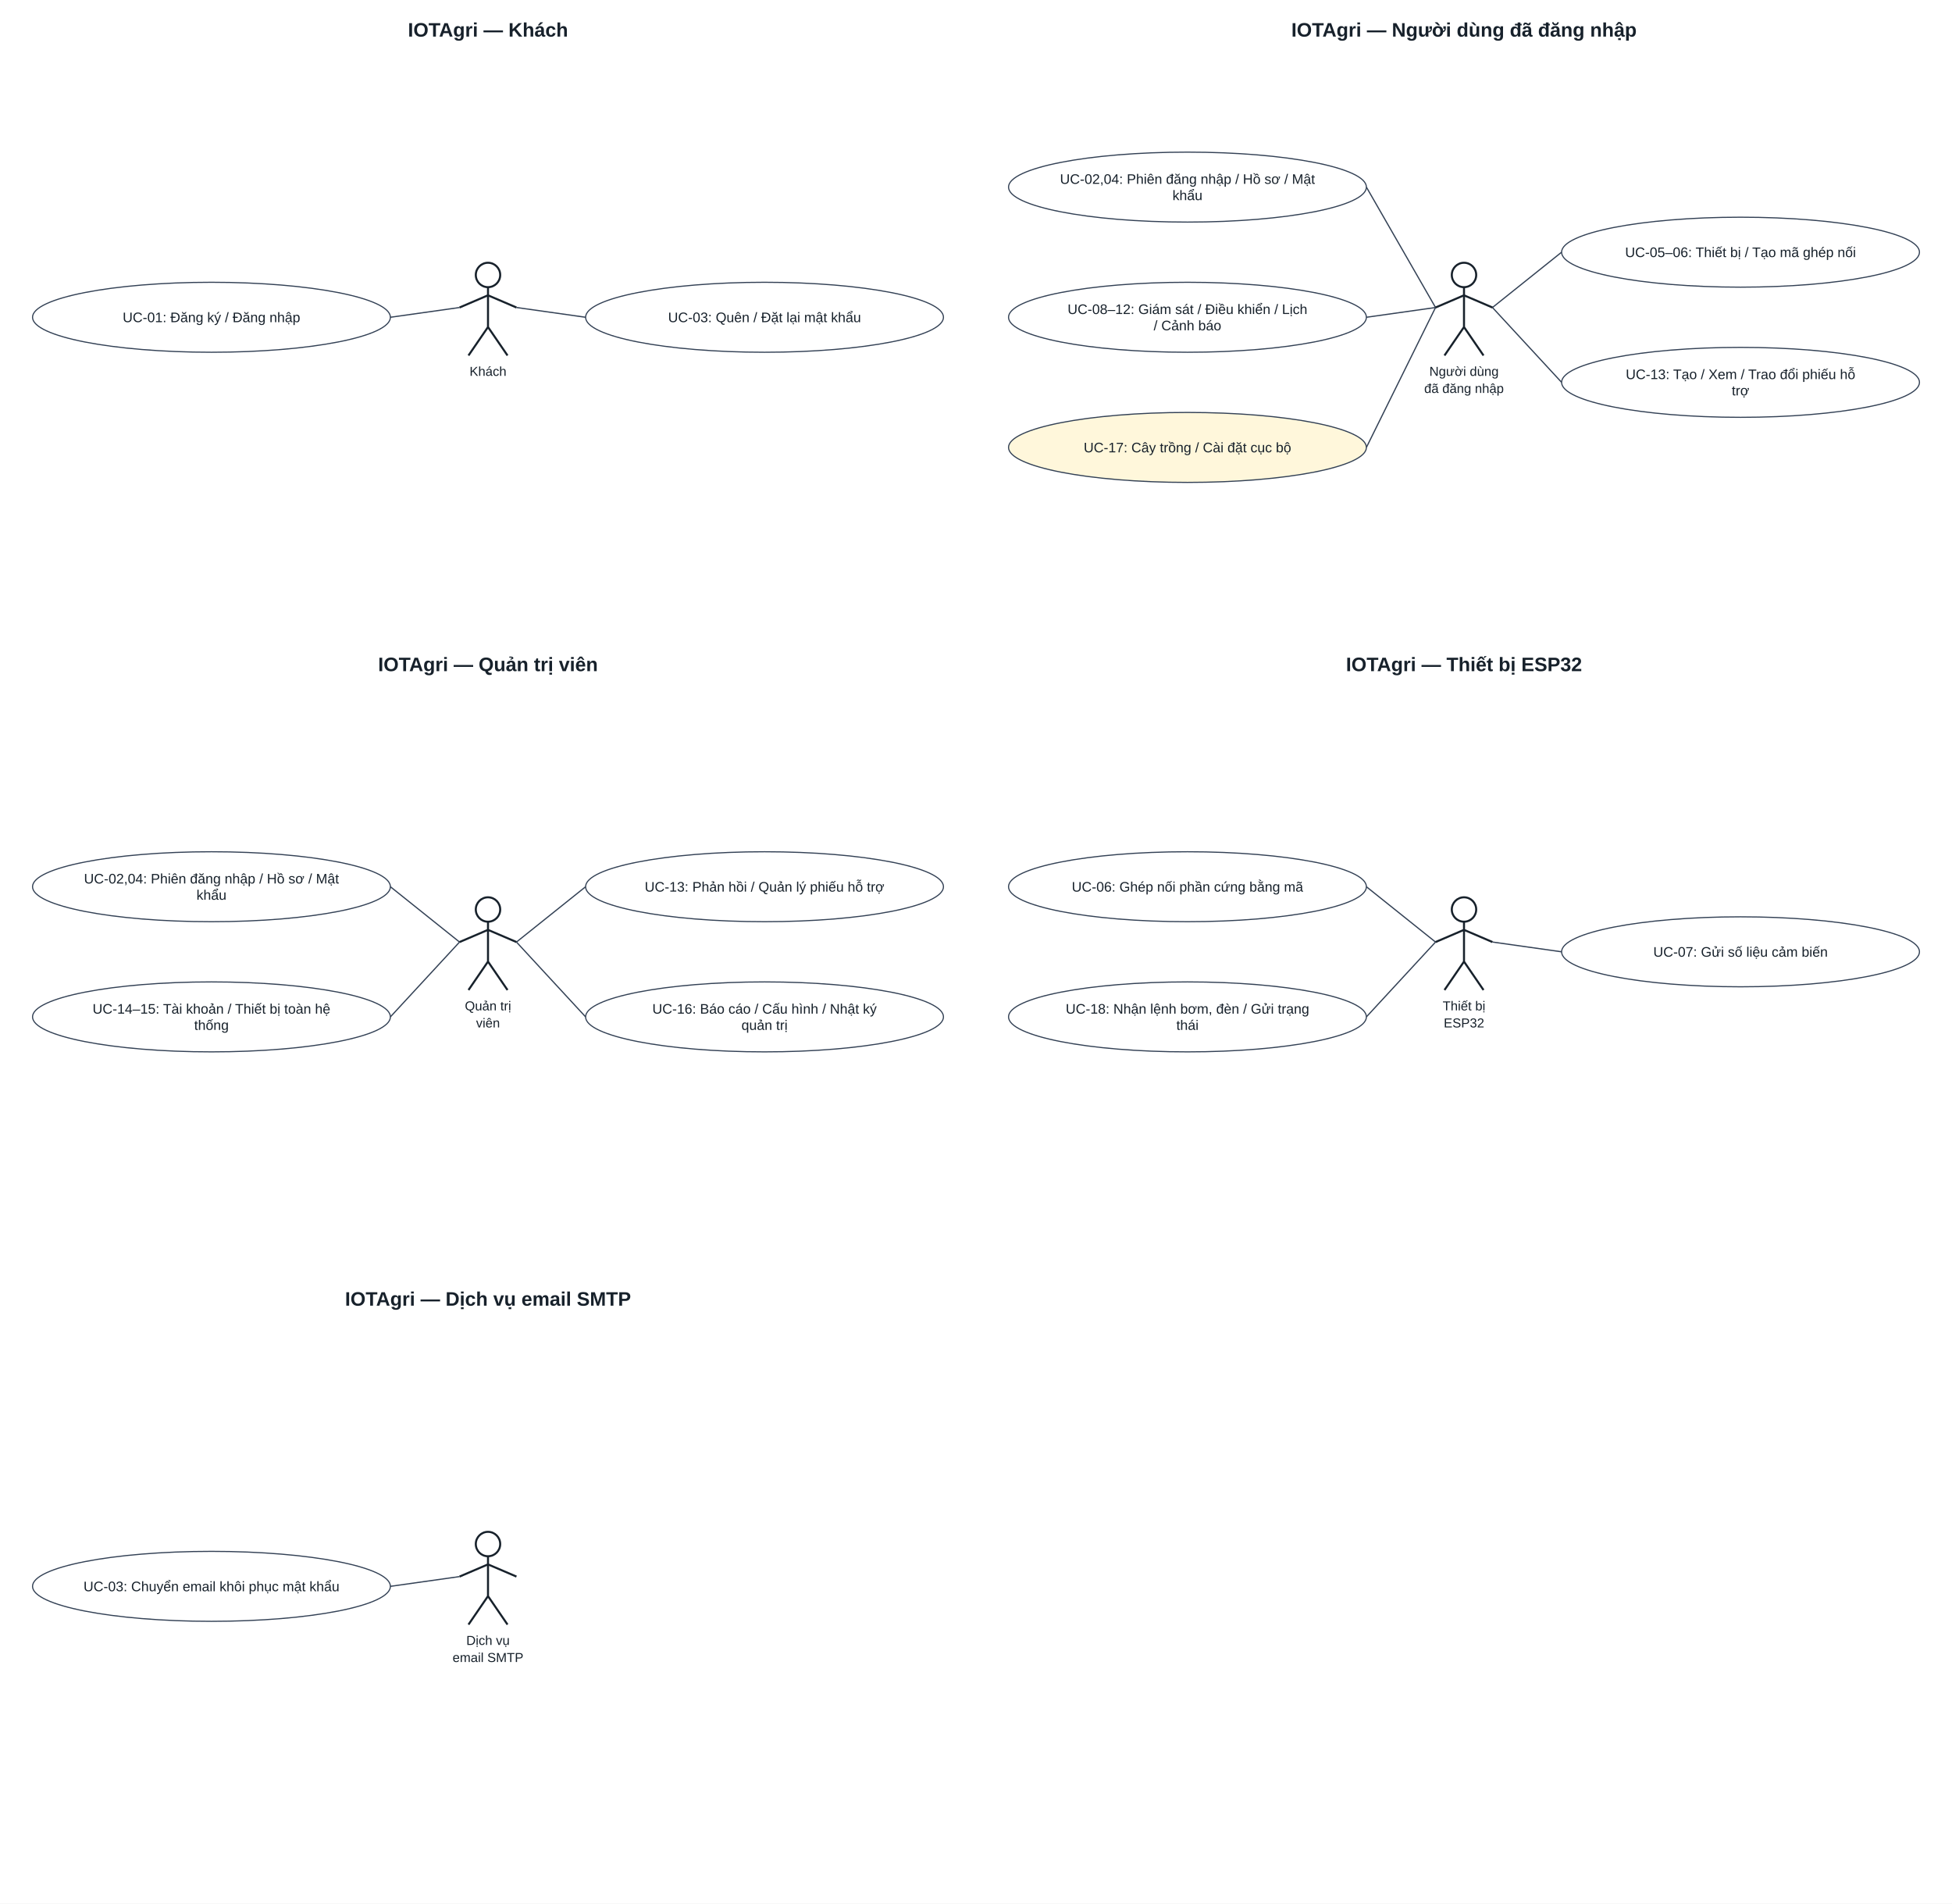
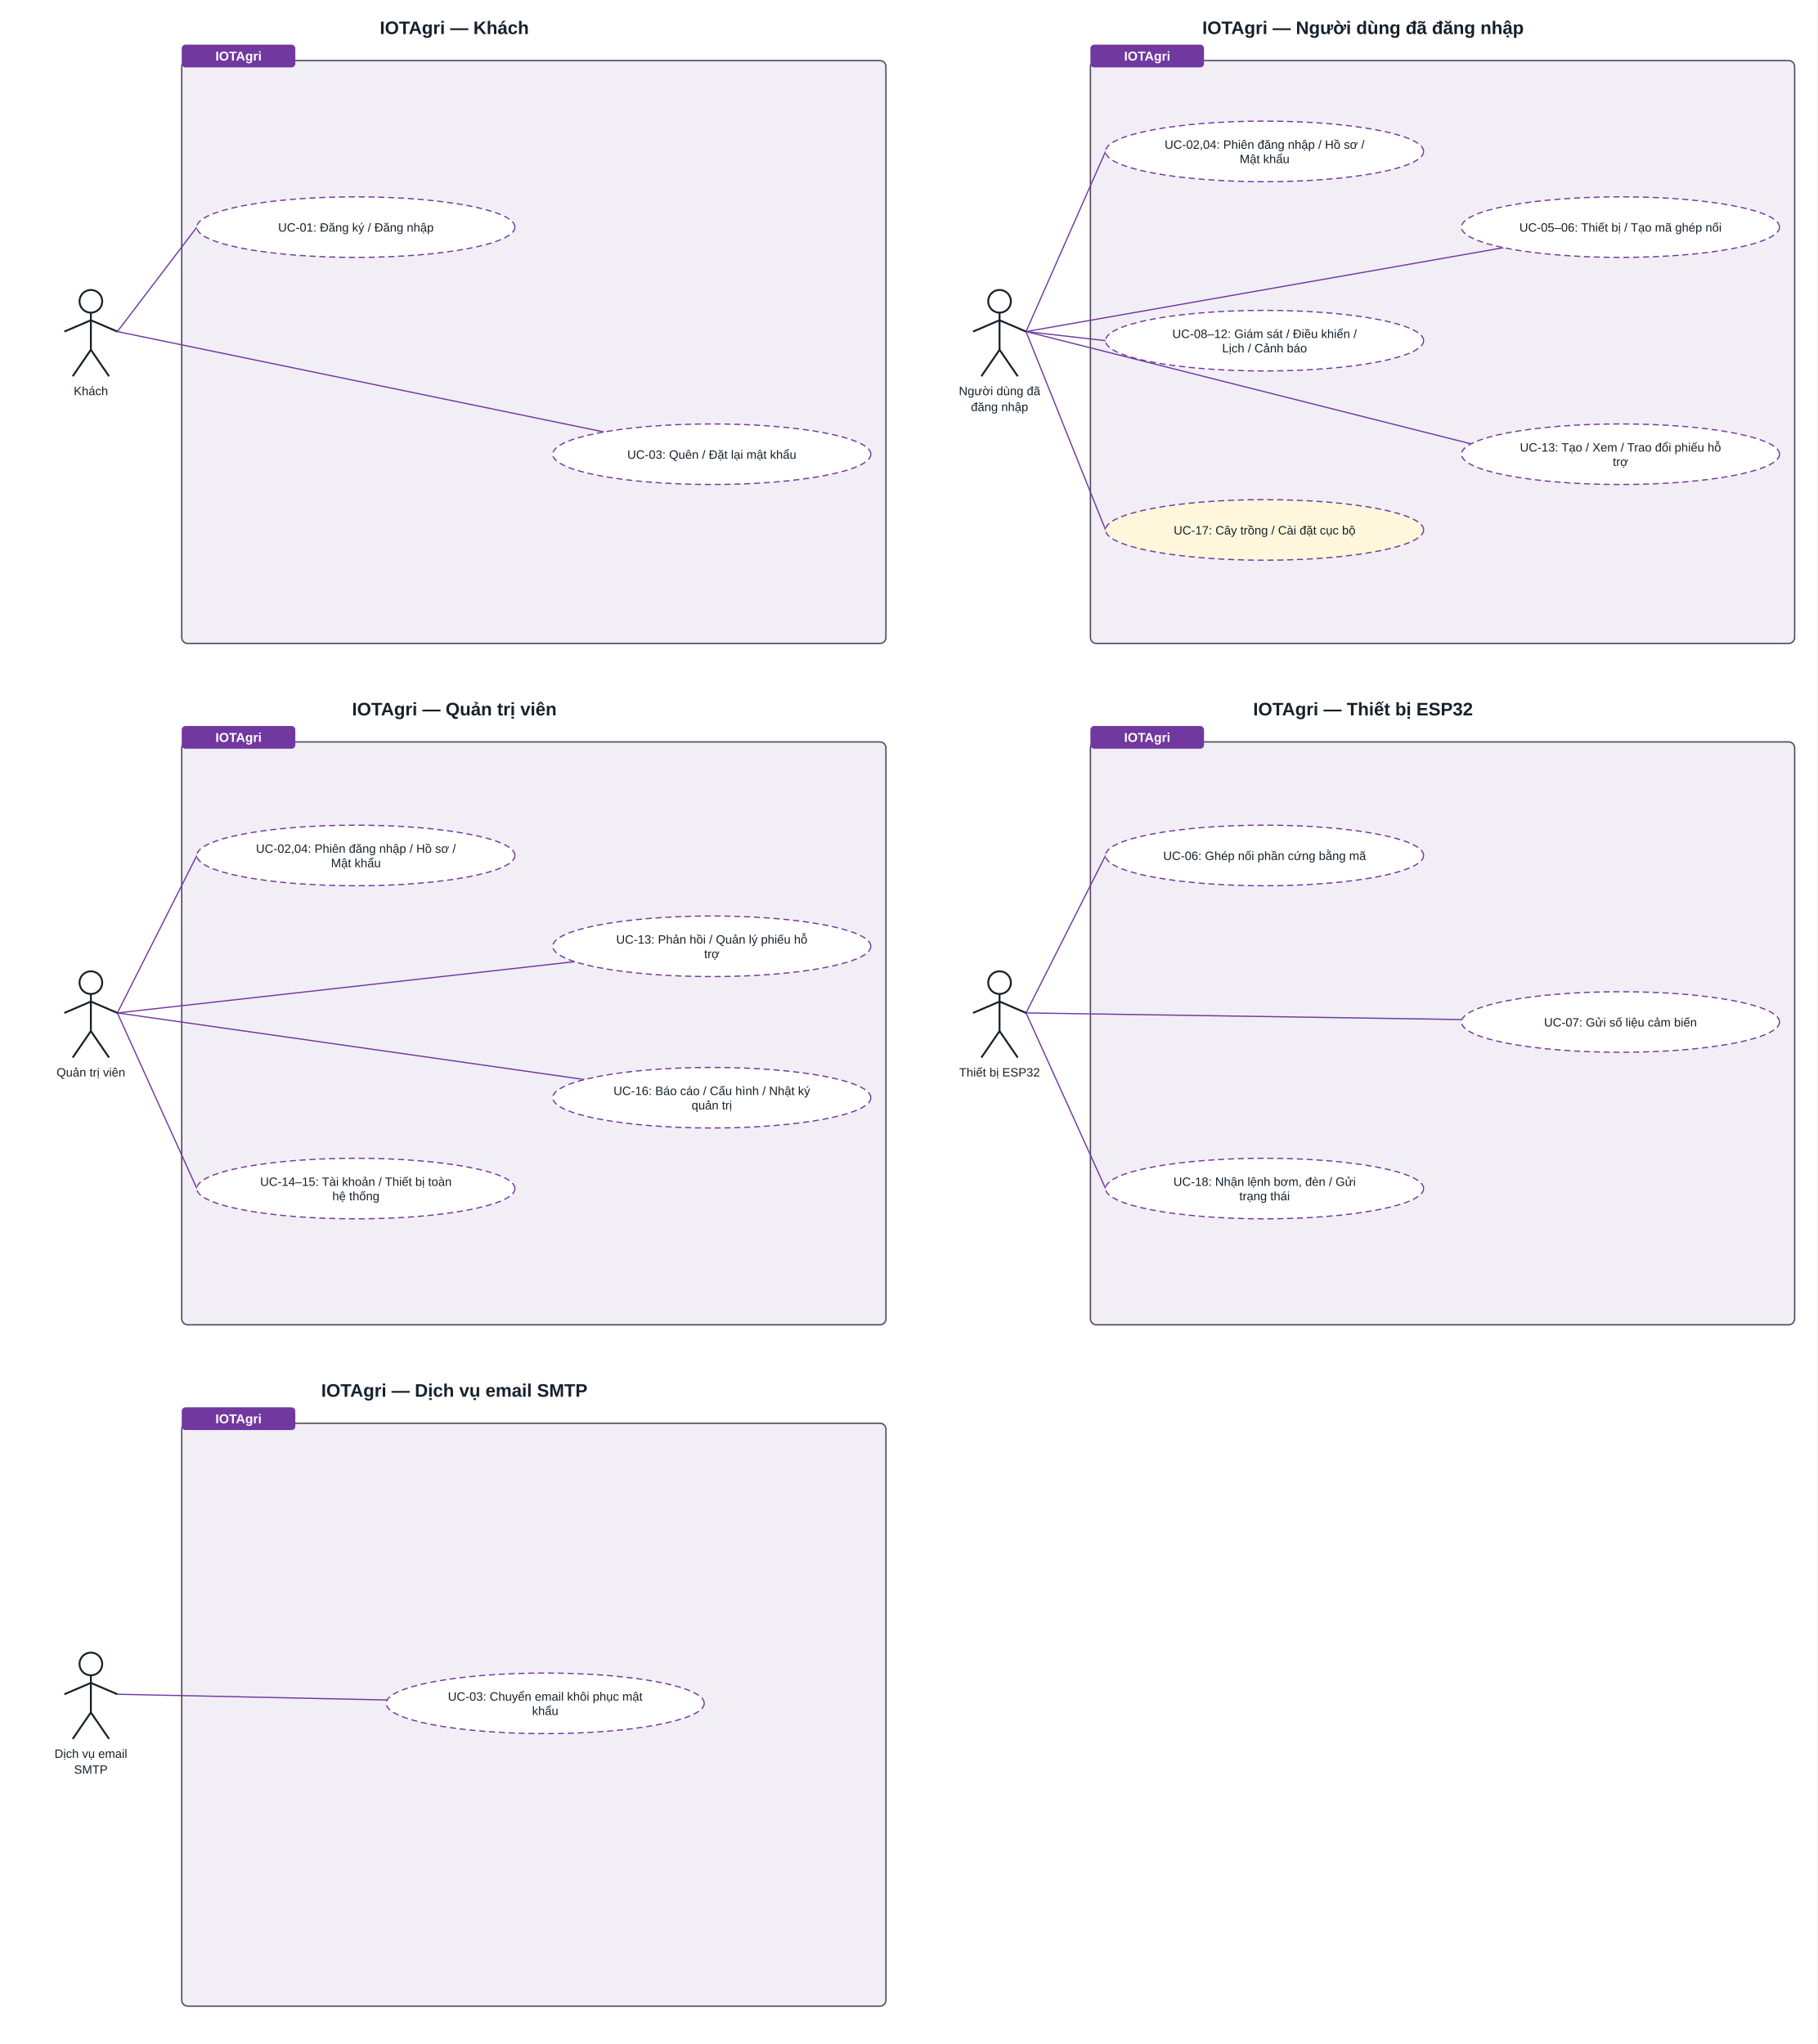
- <svg xmlns="http://www.w3.org/2000/svg" width="2400" height="2340" viewBox="0 0 2400 2340" role="img" aria-labelledby="title desc">
+ <svg xmlns="http://www.w3.org/2000/svg" width="2400" height="2700" viewBox="0 0 2400 2700" role="img" aria-labelledby="title desc">
  <rect width="100%" height="100%" fill="white" />
  <g font-family="Arial, sans-serif" fill="#17212b">
    <g data-actor="Guest" transform="translate(0 0)">
      <text x="600" y="45" text-anchor="middle" font-size="24" font-weight="bold">IOTAgri — Khách</text>
-       <line data-usecase="GuestUC1" x1="565" y1="378" x2="480" y2="390" stroke="#334155" stroke-width="1.5" />
-       <ellipse data-usecase="GuestUC1" cx="260" cy="390" rx="220" ry="43" fill="#FFFFFF" stroke="#334155" stroke-width="1.4" />
-       <text x="260" y="396.0" text-anchor="middle" font-size="17" font-weight="normal">UC-01: Đăng ký / Đăng nhập</text>
-       <line data-usecase="GuestUC2" x1="635" y1="378" x2="720" y2="390" stroke="#334155" stroke-width="1.5" />
-       <ellipse data-usecase="GuestUC2" cx="940" cy="390" rx="220" ry="43" fill="#FFFFFF" stroke="#334155" stroke-width="1.4" />
-       <text x="940" y="396.0" text-anchor="middle" font-size="17" font-weight="normal">UC-03: Quên / Đặt lại mật khẩu</text>
+       <rect data-system="IOTAgri" x="240" y="80" width="930" height="770" rx="8" fill="#f1eef5" stroke="#51485c" stroke-width="1.8" />
+       <rect x="240" y="59" width="150" height="30" rx="5" fill="#7138a0" />
+       <g fill="white">
+         <text x="315" y="80" text-anchor="middle" font-size="17" font-weight="bold">IOTAgri</text>
+       </g>
+       <line data-usecase="GuestUC1" x1="155" y1="438" x2="260.00" y2="300.00" stroke="#7138a0" stroke-width="1.6" />
+       <line data-usecase="GuestUC2" x1="155" y1="438" x2="797.57" y2="570.61" stroke="#7138a0" stroke-width="1.6" />
+       <ellipse data-usecase="GuestUC1" cx="470" cy="300" rx="210" ry="40" fill="#FFFFFF" stroke="#7138a0" stroke-width="1.6" stroke-dasharray="8 5" />
+       <text x="470" y="306.0" text-anchor="middle" font-size="16" font-weight="normal">UC-01: Đăng ký / Đăng nhập</text>
+       <ellipse data-usecase="GuestUC2" cx="940" cy="600" rx="210" ry="40" fill="#FFFFFF" stroke="#7138a0" stroke-width="1.6" stroke-dasharray="8 5" />
+       <text x="940" y="606.0" text-anchor="middle" font-size="16" font-weight="normal">UC-03: Quên / Đặt lại mật khẩu</text>
      <g fill="none" stroke="#17212b" stroke-width="2.5">
-         <circle cx="600" cy="338" r="15" />
-         <path d="M600 353 V402 M565 378 L600 363 L635 378 M600 402 L576 437 M600 402 L624 437" />
+         <circle cx="120" cy="398" r="15" />
+         <path d="M120 413 V462 M85 438 L120 423 L155 438 M120 462 L96 497 M120 462 L144 497" />
      </g>
-       <text x="600" y="462" text-anchor="middle" font-size="16" font-weight="normal">Khách</text>
+       <text x="120" y="522" text-anchor="middle" font-size="16" font-weight="normal">Khách</text>
    </g>
    <g data-actor="User" transform="translate(1200 0)">
      <text x="600" y="45" text-anchor="middle" font-size="24" font-weight="bold">IOTAgri — Người dùng đã đăng nhập</text>
-       <line data-usecase="UserUC1" x1="565" y1="378" x2="480" y2="230.0" stroke="#334155" stroke-width="1.5" />
-       <ellipse data-usecase="UserUC1" cx="260" cy="230.0" rx="220" ry="43" fill="#FFFFFF" stroke="#334155" stroke-width="1.4" />
-       <text x="260" y="226.0" text-anchor="middle" font-size="17" font-weight="normal">UC-02,04: Phiên đăng nhập / Hồ sơ / Mật</text>
-       <text x="260" y="246.0" text-anchor="middle" font-size="17" font-weight="normal">khẩu</text>
-       <line data-usecase="UserUC2" x1="635" y1="378" x2="720" y2="310.0" stroke="#334155" stroke-width="1.5" />
-       <ellipse data-usecase="UserUC2" cx="940" cy="310.0" rx="220" ry="43" fill="#FFFFFF" stroke="#334155" stroke-width="1.4" />
-       <text x="940" y="316.0" text-anchor="middle" font-size="17" font-weight="normal">UC-05–06: Thiết bị / Tạo mã ghép nối</text>
-       <line data-usecase="UserUC3" x1="565" y1="378" x2="480" y2="390.0" stroke="#334155" stroke-width="1.5" />
-       <ellipse data-usecase="UserUC3" cx="260" cy="390.0" rx="220" ry="43" fill="#FFFFFF" stroke="#334155" stroke-width="1.4" />
-       <text x="260" y="386.0" text-anchor="middle" font-size="17" font-weight="normal">UC-08–12: Giám sát / Điều khiển / Lịch</text>
-       <text x="260" y="406.0" text-anchor="middle" font-size="17" font-weight="normal">/ Cảnh báo</text>
-       <line data-usecase="UserUC4" x1="635" y1="378" x2="720" y2="470.0" stroke="#334155" stroke-width="1.5" />
-       <ellipse data-usecase="UserUC4" cx="940" cy="470.0" rx="220" ry="43" fill="#FFFFFF" stroke="#334155" stroke-width="1.4" />
-       <text x="940" y="466.0" text-anchor="middle" font-size="17" font-weight="normal">UC-13: Tạo / Xem / Trao đổi phiếu hỗ</text>
-       <text x="940" y="486.0" text-anchor="middle" font-size="17" font-weight="normal">trợ</text>
-       <line data-usecase="UserUC5" x1="565" y1="378" x2="480" y2="550.0" stroke="#334155" stroke-width="1.5" />
-       <ellipse data-usecase="UserUC5" cx="260" cy="550.0" rx="220" ry="43" fill="#FFF7DB" stroke="#334155" stroke-width="1.4" />
-       <text x="260" y="556.0" text-anchor="middle" font-size="17" font-weight="normal">UC-17: Cây trồng / Cài đặt cục bộ</text>
+       <rect data-system="IOTAgri" x="240" y="80" width="930" height="770" rx="8" fill="#f1eef5" stroke="#51485c" stroke-width="1.8" />
+       <rect x="240" y="59" width="150" height="30" rx="5" fill="#7138a0" />
+       <g fill="white">
+         <text x="315" y="80" text-anchor="middle" font-size="17" font-weight="bold">IOTAgri</text>
+       </g>
+       <line data-usecase="UserUC1" x1="155" y1="438" x2="260.00" y2="200.00" stroke="#7138a0" stroke-width="1.6" />
+       <line data-usecase="UserUC2" x1="155" y1="438" x2="785.68" y2="327.13" stroke="#7138a0" stroke-width="1.6" />
+       <line data-usecase="UserUC3" x1="155" y1="438" x2="260.00" y2="450.00" stroke="#7138a0" stroke-width="1.6" />
+       <line data-usecase="UserUC4" x1="155" y1="438" x2="742.66" y2="586.32" stroke="#7138a0" stroke-width="1.6" />
+       <line data-usecase="UserUC5" x1="155" y1="438" x2="260.00" y2="700.00" stroke="#7138a0" stroke-width="1.6" />
+       <ellipse data-usecase="UserUC1" cx="470" cy="200" rx="210" ry="40" fill="#FFFFFF" stroke="#7138a0" stroke-width="1.6" stroke-dasharray="8 5" />
+       <text x="470" y="196.5" text-anchor="middle" font-size="16" font-weight="normal">UC-02,04: Phiên đăng nhập / Hồ sơ /</text>
+       <text x="470" y="215.5" text-anchor="middle" font-size="16" font-weight="normal">Mật khẩu</text>
+       <ellipse data-usecase="UserUC2" cx="940" cy="300" rx="210" ry="40" fill="#FFFFFF" stroke="#7138a0" stroke-width="1.6" stroke-dasharray="8 5" />
+       <text x="940" y="306.0" text-anchor="middle" font-size="16" font-weight="normal">UC-05–06: Thiết bị / Tạo mã ghép nối</text>
+       <ellipse data-usecase="UserUC3" cx="470" cy="450" rx="210" ry="40" fill="#FFFFFF" stroke="#7138a0" stroke-width="1.6" stroke-dasharray="8 5" />
+       <text x="470" y="446.5" text-anchor="middle" font-size="16" font-weight="normal">UC-08–12: Giám sát / Điều khiển /</text>
+       <text x="470" y="465.5" text-anchor="middle" font-size="16" font-weight="normal">Lịch / Cảnh báo</text>
+       <ellipse data-usecase="UserUC4" cx="940" cy="600" rx="210" ry="40" fill="#FFFFFF" stroke="#7138a0" stroke-width="1.6" stroke-dasharray="8 5" />
+       <text x="940" y="596.5" text-anchor="middle" font-size="16" font-weight="normal">UC-13: Tạo / Xem / Trao đổi phiếu hỗ</text>
+       <text x="940" y="615.5" text-anchor="middle" font-size="16" font-weight="normal">trợ</text>
+       <ellipse data-usecase="UserUC5" cx="470" cy="700" rx="210" ry="40" fill="#FFF7DB" stroke="#7138a0" stroke-width="1.6" stroke-dasharray="8 5" />
+       <text x="470" y="706.0" text-anchor="middle" font-size="16" font-weight="normal">UC-17: Cây trồng / Cài đặt cục bộ</text>
      <g fill="none" stroke="#17212b" stroke-width="2.5">
-         <circle cx="600" cy="338" r="15" />
-         <path d="M600 353 V402 M565 378 L600 363 L635 378 M600 402 L576 437 M600 402 L624 437" />
+         <circle cx="120" cy="398" r="15" />
+         <path d="M120 413 V462 M85 438 L120 423 L155 438 M120 462 L96 497 M120 462 L144 497" />
      </g>
-       <text x="600" y="462" text-anchor="middle" font-size="16" font-weight="normal">Người dùng</text>
-       <text x="600" y="483" text-anchor="middle" font-size="16" font-weight="normal">đã đăng nhập</text>
+       <text x="120" y="522" text-anchor="middle" font-size="16" font-weight="normal">Người dùng đã</text>
+       <text x="120" y="543" text-anchor="middle" font-size="16" font-weight="normal">đăng nhập</text>
    </g>
-     <g data-actor="Admin" transform="translate(0 780)">
+     <g data-actor="Admin" transform="translate(0 900)">
      <text x="600" y="45" text-anchor="middle" font-size="24" font-weight="bold">IOTAgri — Quản trị viên</text>
-       <line data-usecase="AdminUC1" x1="565" y1="378" x2="480" y2="310.0" stroke="#334155" stroke-width="1.5" />
-       <ellipse data-usecase="AdminUC1" cx="260" cy="310.0" rx="220" ry="43" fill="#FFFFFF" stroke="#334155" stroke-width="1.4" />
-       <text x="260" y="306.0" text-anchor="middle" font-size="17" font-weight="normal">UC-02,04: Phiên đăng nhập / Hồ sơ / Mật</text>
-       <text x="260" y="326.0" text-anchor="middle" font-size="17" font-weight="normal">khẩu</text>
-       <line data-usecase="AdminUC2" x1="635" y1="378" x2="720" y2="310.0" stroke="#334155" stroke-width="1.5" />
-       <ellipse data-usecase="AdminUC2" cx="940" cy="310.0" rx="220" ry="43" fill="#FFFFFF" stroke="#334155" stroke-width="1.4" />
-       <text x="940" y="316.0" text-anchor="middle" font-size="17" font-weight="normal">UC-13: Phản hồi / Quản lý phiếu hỗ trợ</text>
-       <line data-usecase="AdminUC3" x1="565" y1="378" x2="480" y2="470.0" stroke="#334155" stroke-width="1.5" />
-       <ellipse data-usecase="AdminUC3" cx="260" cy="470.0" rx="220" ry="43" fill="#FFFFFF" stroke="#334155" stroke-width="1.4" />
-       <text x="260" y="466.0" text-anchor="middle" font-size="17" font-weight="normal">UC-14–15: Tài khoản / Thiết bị toàn hệ</text>
-       <text x="260" y="486.0" text-anchor="middle" font-size="17" font-weight="normal">thống</text>
-       <line data-usecase="AdminUC4" x1="635" y1="378" x2="720" y2="470.0" stroke="#334155" stroke-width="1.5" />
-       <ellipse data-usecase="AdminUC4" cx="940" cy="470.0" rx="220" ry="43" fill="#FFFFFF" stroke="#334155" stroke-width="1.4" />
-       <text x="940" y="466.0" text-anchor="middle" font-size="17" font-weight="normal">UC-16: Báo cáo / Cấu hình / Nhật ký</text>
-       <text x="940" y="486.0" text-anchor="middle" font-size="17" font-weight="normal">quản trị</text>
+       <rect data-system="IOTAgri" x="240" y="80" width="930" height="770" rx="8" fill="#f1eef5" stroke="#51485c" stroke-width="1.8" />
+       <rect x="240" y="59" width="150" height="30" rx="5" fill="#7138a0" />
+       <g fill="white">
+         <text x="315" y="80" text-anchor="middle" font-size="17" font-weight="bold">IOTAgri</text>
+       </g>
+       <line data-usecase="AdminUC1" x1="155" y1="438" x2="260.00" y2="230.00" stroke="#7138a0" stroke-width="1.6" />
+       <line data-usecase="AdminUC2" x1="155" y1="438" x2="759.02" y2="370.29" stroke="#7138a0" stroke-width="1.6" />
+       <line data-usecase="AdminUC3" x1="155" y1="438" x2="260.00" y2="670.00" stroke="#7138a0" stroke-width="1.6" />
+       <line data-usecase="AdminUC4" x1="155" y1="438" x2="771.92" y2="526.02" stroke="#7138a0" stroke-width="1.6" />
+       <ellipse data-usecase="AdminUC1" cx="470" cy="230" rx="210" ry="40" fill="#FFFFFF" stroke="#7138a0" stroke-width="1.6" stroke-dasharray="8 5" />
+       <text x="470" y="226.5" text-anchor="middle" font-size="16" font-weight="normal">UC-02,04: Phiên đăng nhập / Hồ sơ /</text>
+       <text x="470" y="245.5" text-anchor="middle" font-size="16" font-weight="normal">Mật khẩu</text>
+       <ellipse data-usecase="AdminUC2" cx="940" cy="350" rx="210" ry="40" fill="#FFFFFF" stroke="#7138a0" stroke-width="1.6" stroke-dasharray="8 5" />
+       <text x="940" y="346.5" text-anchor="middle" font-size="16" font-weight="normal">UC-13: Phản hồi / Quản lý phiếu hỗ</text>
+       <text x="940" y="365.5" text-anchor="middle" font-size="16" font-weight="normal">trợ</text>
+       <ellipse data-usecase="AdminUC3" cx="470" cy="670" rx="210" ry="40" fill="#FFFFFF" stroke="#7138a0" stroke-width="1.6" stroke-dasharray="8 5" />
+       <text x="470" y="666.5" text-anchor="middle" font-size="16" font-weight="normal">UC-14–15: Tài khoản / Thiết bị toàn</text>
+       <text x="470" y="685.5" text-anchor="middle" font-size="16" font-weight="normal">hệ thống</text>
+       <ellipse data-usecase="AdminUC4" cx="940" cy="550" rx="210" ry="40" fill="#FFFFFF" stroke="#7138a0" stroke-width="1.6" stroke-dasharray="8 5" />
+       <text x="940" y="546.5" text-anchor="middle" font-size="16" font-weight="normal">UC-16: Báo cáo / Cấu hình / Nhật ký</text>
+       <text x="940" y="565.5" text-anchor="middle" font-size="16" font-weight="normal">quản trị</text>
      <g fill="none" stroke="#17212b" stroke-width="2.5">
-         <circle cx="600" cy="338" r="15" />
-         <path d="M600 353 V402 M565 378 L600 363 L635 378 M600 402 L576 437 M600 402 L624 437" />
+         <circle cx="120" cy="398" r="15" />
+         <path d="M120 413 V462 M85 438 L120 423 L155 438 M120 462 L96 497 M120 462 L144 497" />
      </g>
-       <text x="600" y="462" text-anchor="middle" font-size="16" font-weight="normal">Quản trị</text>
-       <text x="600" y="483" text-anchor="middle" font-size="16" font-weight="normal">viên</text>
+       <text x="120" y="522" text-anchor="middle" font-size="16" font-weight="normal">Quản trị viên</text>
    </g>
-     <g data-actor="ESP" transform="translate(1200 780)">
+     <g data-actor="ESP" transform="translate(1200 900)">
      <text x="600" y="45" text-anchor="middle" font-size="24" font-weight="bold">IOTAgri — Thiết bị ESP32</text>
-       <line data-usecase="ESPUC1" x1="565" y1="378" x2="480" y2="310.0" stroke="#334155" stroke-width="1.5" />
-       <ellipse data-usecase="ESPUC1" cx="260" cy="310.0" rx="220" ry="43" fill="#FFFFFF" stroke="#334155" stroke-width="1.4" />
-       <text x="260" y="316.0" text-anchor="middle" font-size="17" font-weight="normal">UC-06: Ghép nối phần cứng bằng mã</text>
-       <line data-usecase="ESPUC2" x1="635" y1="378" x2="720" y2="390" stroke="#334155" stroke-width="1.5" />
-       <ellipse data-usecase="ESPUC2" cx="940" cy="390" rx="220" ry="43" fill="#FFFFFF" stroke="#334155" stroke-width="1.4" />
-       <text x="940" y="396.0" text-anchor="middle" font-size="17" font-weight="normal">UC-07: Gửi số liệu cảm biến</text>
-       <line data-usecase="ESPUC3" x1="565" y1="378" x2="480" y2="470.0" stroke="#334155" stroke-width="1.5" />
-       <ellipse data-usecase="ESPUC3" cx="260" cy="470.0" rx="220" ry="43" fill="#FFFFFF" stroke="#334155" stroke-width="1.4" />
-       <text x="260" y="466.0" text-anchor="middle" font-size="17" font-weight="normal">UC-18: Nhận lệnh bơm, đèn / Gửi trạng</text>
-       <text x="260" y="486.0" text-anchor="middle" font-size="17" font-weight="normal">thái</text>
+       <rect data-system="IOTAgri" x="240" y="80" width="930" height="770" rx="8" fill="#f1eef5" stroke="#51485c" stroke-width="1.8" />
+       <rect x="240" y="59" width="150" height="30" rx="5" fill="#7138a0" />
+       <g fill="white">
+         <text x="315" y="80" text-anchor="middle" font-size="17" font-weight="bold">IOTAgri</text>
+       </g>
+       <line data-usecase="ESPUC1" x1="155" y1="438" x2="260.00" y2="230.00" stroke="#7138a0" stroke-width="1.6" />
+       <line data-usecase="ESPUC2" x1="155" y1="438" x2="730.67" y2="446.80" stroke="#7138a0" stroke-width="1.6" />
+       <line data-usecase="ESPUC3" x1="155" y1="438" x2="260.00" y2="670.00" stroke="#7138a0" stroke-width="1.6" />
+       <ellipse data-usecase="ESPUC1" cx="470" cy="230" rx="210" ry="40" fill="#FFFFFF" stroke="#7138a0" stroke-width="1.6" stroke-dasharray="8 5" />
+       <text x="470" y="236.0" text-anchor="middle" font-size="16" font-weight="normal">UC-06: Ghép nối phần cứng bằng mã</text>
+       <ellipse data-usecase="ESPUC2" cx="940" cy="450" rx="210" ry="40" fill="#FFFFFF" stroke="#7138a0" stroke-width="1.6" stroke-dasharray="8 5" />
+       <text x="940" y="456.0" text-anchor="middle" font-size="16" font-weight="normal">UC-07: Gửi số liệu cảm biến</text>
+       <ellipse data-usecase="ESPUC3" cx="470" cy="670" rx="210" ry="40" fill="#FFFFFF" stroke="#7138a0" stroke-width="1.6" stroke-dasharray="8 5" />
+       <text x="470" y="666.5" text-anchor="middle" font-size="16" font-weight="normal">UC-18: Nhận lệnh bơm, đèn / Gửi</text>
+       <text x="470" y="685.5" text-anchor="middle" font-size="16" font-weight="normal">trạng thái</text>
      <g fill="none" stroke="#17212b" stroke-width="2.5">
-         <circle cx="600" cy="338" r="15" />
-         <path d="M600 353 V402 M565 378 L600 363 L635 378 M600 402 L576 437 M600 402 L624 437" />
+         <circle cx="120" cy="398" r="15" />
+         <path d="M120 413 V462 M85 438 L120 423 L155 438 M120 462 L96 497 M120 462 L144 497" />
      </g>
-       <text x="600" y="462" text-anchor="middle" font-size="16" font-weight="normal">Thiết bị</text>
-       <text x="600" y="483" text-anchor="middle" font-size="16" font-weight="normal">ESP32</text>
+       <text x="120" y="522" text-anchor="middle" font-size="16" font-weight="normal">Thiết bị ESP32</text>
    </g>
-     <g data-actor="SMTP" transform="translate(0 1560)">
+     <g data-actor="SMTP" transform="translate(0 1800)">
      <text x="600" y="45" text-anchor="middle" font-size="24" font-weight="bold">IOTAgri — Dịch vụ email SMTP</text>
-       <line data-usecase="SMTPUC1" x1="565" y1="378" x2="480" y2="390" stroke="#334155" stroke-width="1.5" />
-       <ellipse data-usecase="SMTPUC1" cx="260" cy="390" rx="220" ry="43" fill="#FFFFFF" stroke="#334155" stroke-width="1.4" />
-       <text x="260" y="396.0" text-anchor="middle" font-size="17" font-weight="normal">UC-03: Chuyển email khôi phục mật khẩu</text>
+       <rect data-system="IOTAgri" x="240" y="80" width="930" height="770" rx="8" fill="#f1eef5" stroke="#51485c" stroke-width="1.8" />
+       <rect x="240" y="59" width="150" height="30" rx="5" fill="#7138a0" />
+       <g fill="white">
+         <text x="315" y="80" text-anchor="middle" font-size="17" font-weight="bold">IOTAgri</text>
+       </g>
+       <line data-usecase="SMTPUC1" x1="155" y1="438" x2="511.29" y2="445.57" stroke="#7138a0" stroke-width="1.6" />
+       <ellipse data-usecase="SMTPUC1" cx="720" cy="450" rx="210" ry="40" fill="#FFFFFF" stroke="#7138a0" stroke-width="1.6" stroke-dasharray="8 5" />
+       <text x="720" y="446.5" text-anchor="middle" font-size="16" font-weight="normal">UC-03: Chuyển email khôi phục mật</text>
+       <text x="720" y="465.5" text-anchor="middle" font-size="16" font-weight="normal">khẩu</text>
      <g fill="none" stroke="#17212b" stroke-width="2.5">
-         <circle cx="600" cy="338" r="15" />
-         <path d="M600 353 V402 M565 378 L600 363 L635 378 M600 402 L576 437 M600 402 L624 437" />
+         <circle cx="120" cy="398" r="15" />
+         <path d="M120 413 V462 M85 438 L120 423 L155 438 M120 462 L96 497 M120 462 L144 497" />
      </g>
-       <text x="600" y="462" text-anchor="middle" font-size="16" font-weight="normal">Dịch vụ</text>
-       <text x="600" y="483" text-anchor="middle" font-size="16" font-weight="normal">email SMTP</text>
+       <text x="120" y="522" text-anchor="middle" font-size="16" font-weight="normal">Dịch vụ email</text>
+       <text x="120" y="543" text-anchor="middle" font-size="16" font-weight="normal">SMTP</text>
    </g>
  </g>
</svg>
